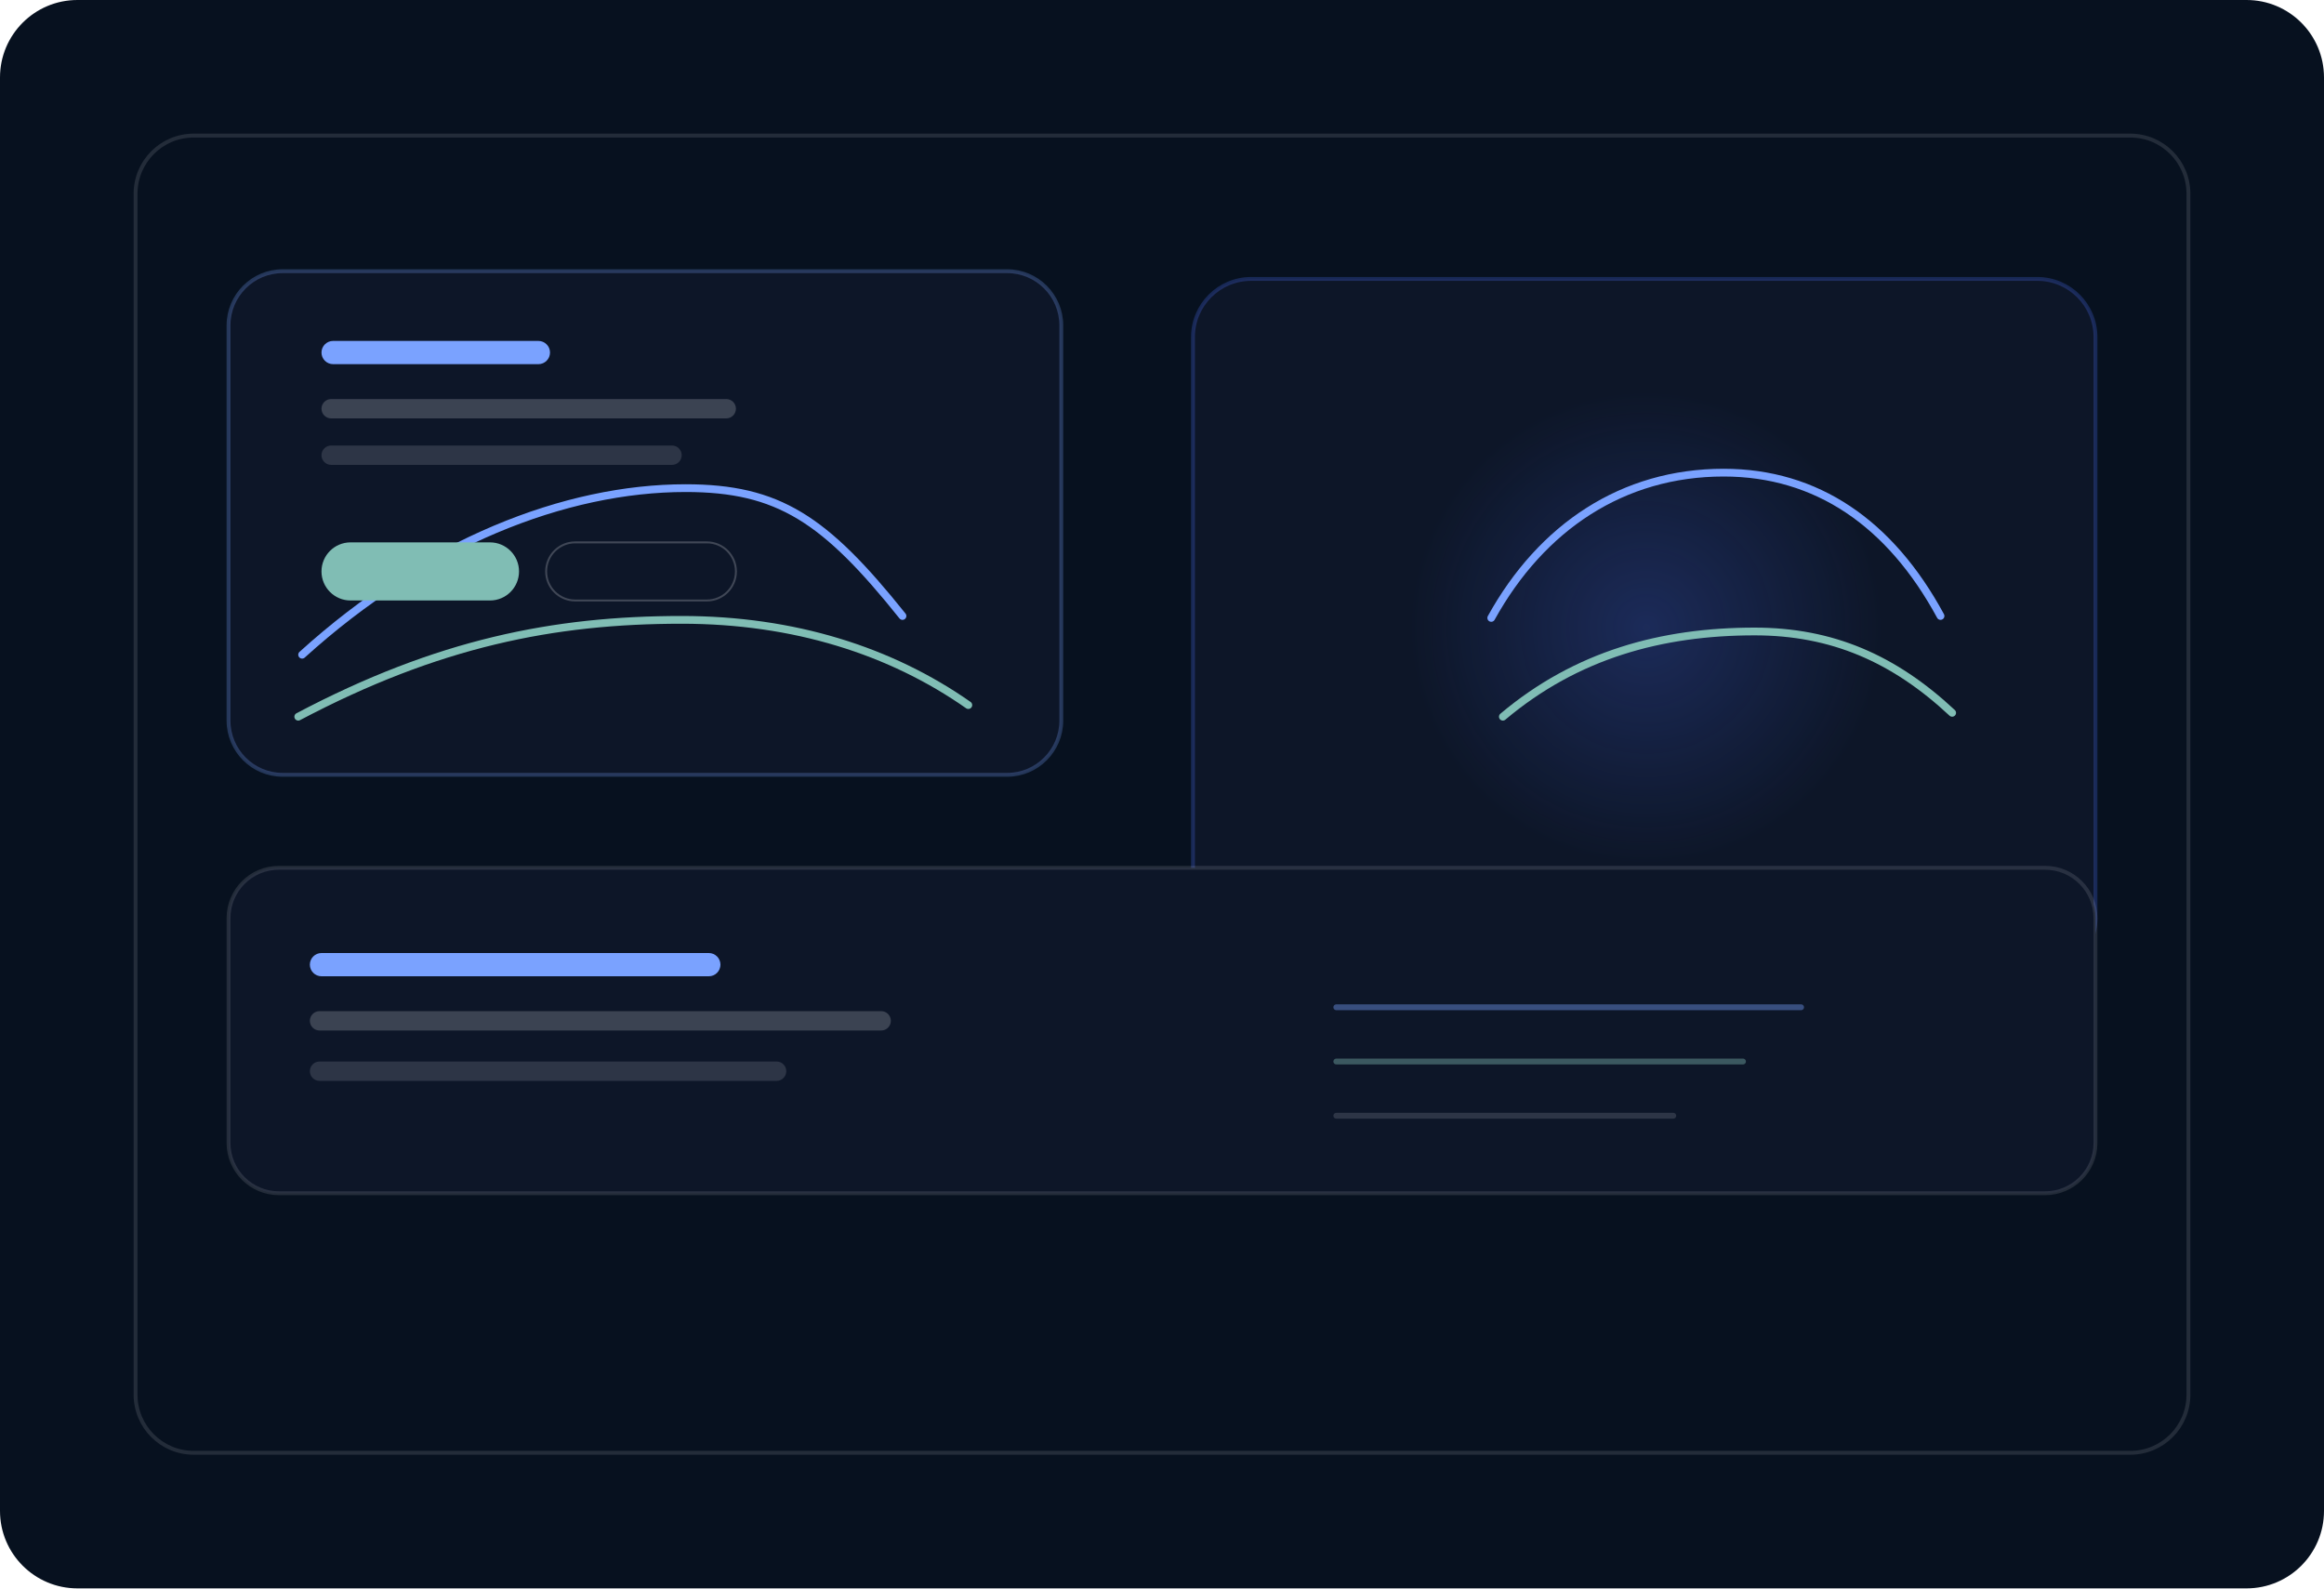
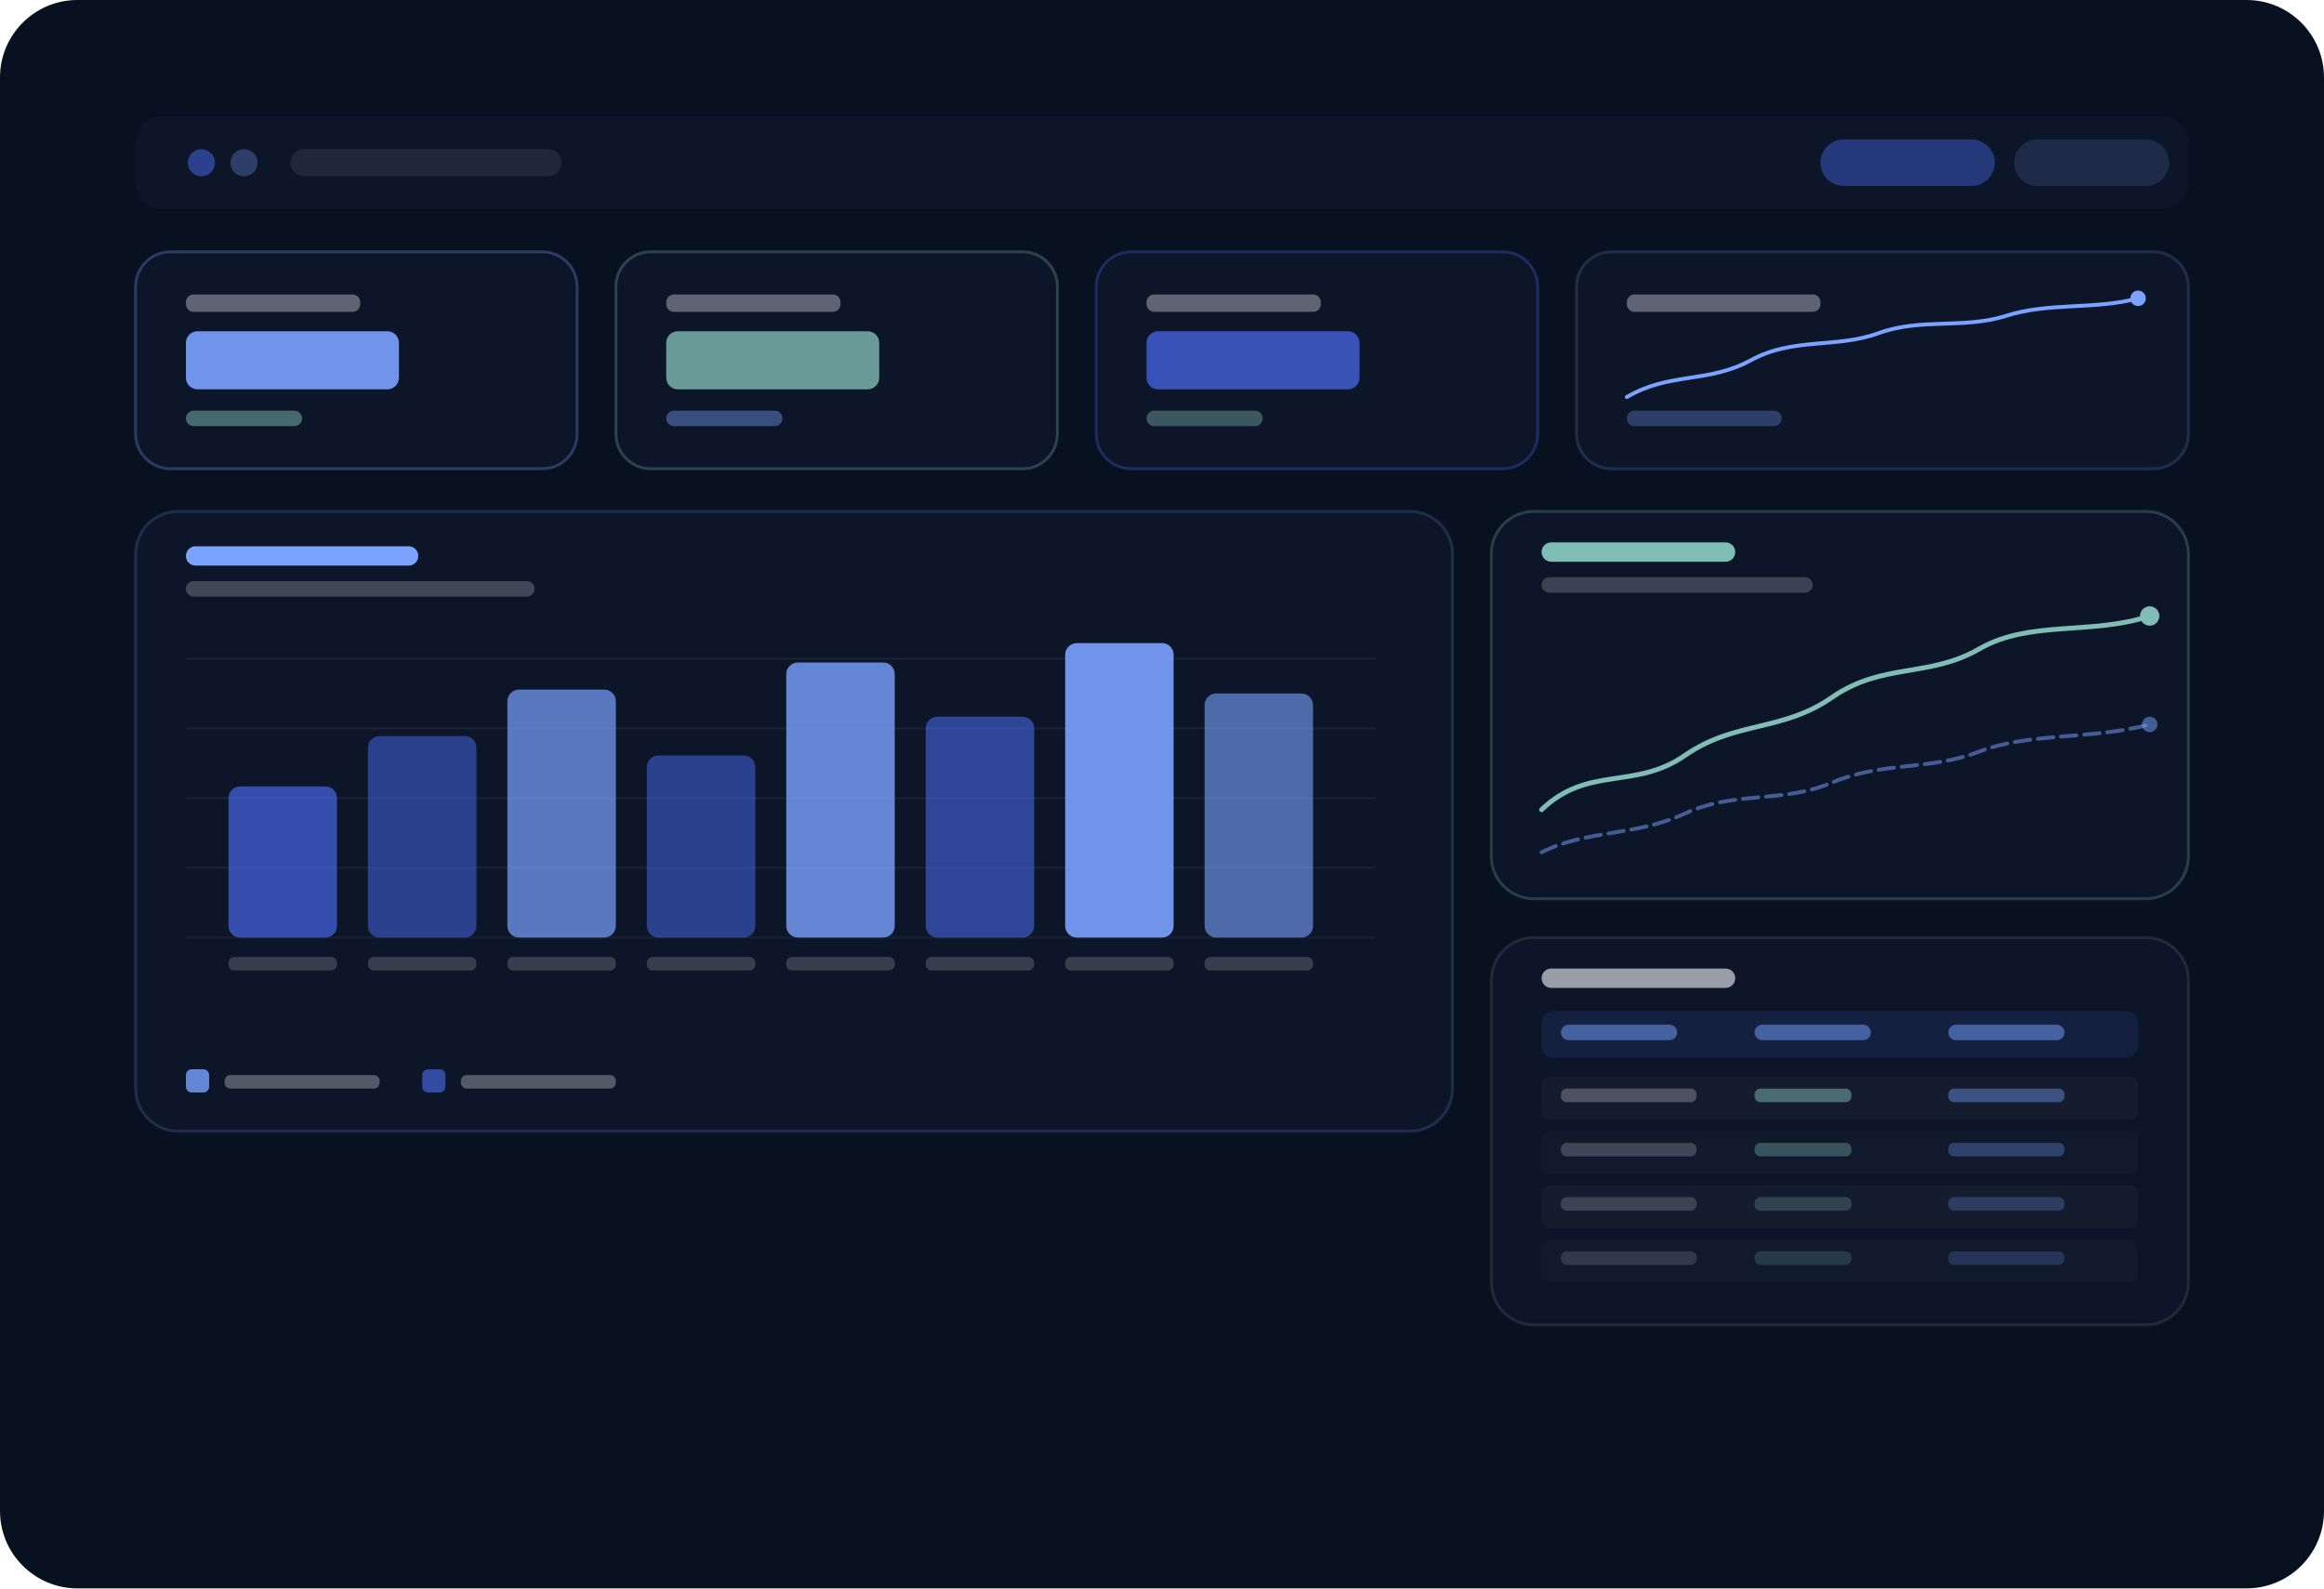
<svg xmlns="http://www.w3.org/2000/svg" width="1200" height="820" viewBox="0 0 1200 820" fill="none">
  <rect width="1200" height="820" rx="40" fill="#07111F" />
-   <rect x="70" y="70" width="1060" height="680" rx="30" stroke="#F5F7FB" stroke-opacity="0.12" stroke-width="2" />
-   <rect x="118" y="140" width="430" height="260" rx="28" fill="#0D1628" stroke="#7AA2FF" stroke-opacity="0.26" stroke-width="2" />
-   <path d="M156 338C220 280 292 252 354 252C402 252 426 268 466 318" stroke="#7AA2FF" stroke-width="4" stroke-linecap="round" />
-   <path d="M154 370C226 332 286 320 352 320C410 320 460 336 500 364" stroke="#80BDB4" stroke-width="4" stroke-linecap="round" />
-   <rect x="166" y="176" width="118" height="12" rx="6" fill="#7AA2FF" />
-   <rect x="166" y="206" width="214" height="10" rx="5" fill="#F5F7FB" fill-opacity="0.2" />
-   <rect x="166" y="230" width="186" height="10" rx="5" fill="#F5F7FB" fill-opacity="0.14" />
-   <rect x="166" y="280" width="102" height="30" rx="15" fill="#80BDB4" />
-   <rect x="282" y="280" width="98" height="30" rx="15" stroke="#F5F7FB" stroke-opacity="0.22" />
-   <rect x="616" y="144" width="466" height="360" rx="30" fill="#0D1628" stroke="#4A6CF4" stroke-opacity="0.26" stroke-width="2" />
-   <circle cx="850" cy="324" r="122" fill="url(#paint0_radial)" />
-   <path d="M770 319C796 272 838 244 890 244C938 244 976 270 1002 318" stroke="#7AA2FF" stroke-width="4" stroke-linecap="round" />
-   <path d="M776 370C814 338 858 326 906 326C946 326 978 340 1008 368" stroke="#80BDB4" stroke-width="4" stroke-linecap="round" />
-   <rect x="118" y="448" width="964" height="168" rx="26" fill="#0D1628" stroke="#F5F7FB" stroke-opacity="0.12" stroke-width="2" />
-   <rect x="160" y="492" width="212" height="12" rx="6" fill="#7AA2FF" />
-   <rect x="160" y="522" width="300" height="10" rx="5" fill="#F5F7FB" fill-opacity="0.2" />
-   <rect x="160" y="548" width="246" height="10" rx="5" fill="#F5F7FB" fill-opacity="0.14" />
-   <path d="M690 520H930" stroke="#7AA2FF" stroke-opacity="0.4" stroke-width="3" stroke-linecap="round" />
-   <path d="M690 548H900" stroke="#80BDB4" stroke-opacity="0.4" stroke-width="3" stroke-linecap="round" />
-   <path d="M690 576H864" stroke="#F5F7FB" stroke-opacity="0.14" stroke-width="3" stroke-linecap="round" />
-   <defs>
-     <radialGradient id="paint0_radial" cx="0" cy="0" r="1" gradientUnits="userSpaceOnUse" gradientTransform="translate(850 324) rotate(90) scale(122)">
-       <stop stop-color="#4A6CF4" stop-opacity="0.24" />
-       <stop offset="1" stop-color="#4A6CF4" stop-opacity="0" />
-     </radialGradient>
-   </defs>
+   <rect x="70" y="60" width="1060" height="48" rx="14" fill="#0D1628" />
+   <circle cx="104" cy="84" r="7" fill="#4A6CF4" fill-opacity="0.5" />
+   <circle cx="126" cy="84" r="7" fill="#7AA2FF" fill-opacity="0.3" />
+   <rect x="150" y="77" width="140" height="14" rx="7" fill="#F5F7FB" fill-opacity="0.08" />
+   <rect x="940" y="72" width="90" height="24" rx="12" fill="#4A6CF4" fill-opacity="0.4" />
+   <rect x="1040" y="72" width="80" height="24" rx="12" fill="#7AA2FF" fill-opacity="0.15" />
+   <rect x="70" y="130" width="228" height="112" rx="18" fill="#0D1628" stroke="#7AA2FF" stroke-opacity="0.28" stroke-width="1.5" />
+   <rect x="96" y="152" width="90" height="9" rx="4" fill="#F5F7FB" fill-opacity="0.35" />
+   <rect x="96" y="171" width="110" height="30" rx="6" fill="#7AA2FF" fill-opacity="0.9" />
+   <rect x="96" y="212" width="60" height="8" rx="4" fill="#80BDB4" fill-opacity="0.5" />
+   <rect x="318" y="130" width="228" height="112" rx="18" fill="#0D1628" stroke="#80BDB4" stroke-opacity="0.28" stroke-width="1.5" />
+   <rect x="344" y="152" width="90" height="9" rx="4" fill="#F5F7FB" fill-opacity="0.35" />
+   <rect x="344" y="171" width="110" height="30" rx="6" fill="#80BDB4" fill-opacity="0.8" />
+   <rect x="344" y="212" width="60" height="8" rx="4" fill="#7AA2FF" fill-opacity="0.4" />
+   <rect x="566" y="130" width="228" height="112" rx="18" fill="#0D1628" stroke="#4A6CF4" stroke-opacity="0.28" stroke-width="1.5" />
+   <rect x="592" y="152" width="90" height="9" rx="4" fill="#F5F7FB" fill-opacity="0.35" />
+   <rect x="592" y="171" width="110" height="30" rx="6" fill="#4A6CF4" fill-opacity="0.7" />
+   <rect x="592" y="212" width="60" height="8" rx="4" fill="#80BDB4" fill-opacity="0.4" />
+   <rect x="814" y="130" width="316" height="112" rx="18" fill="#0D1628" stroke="#7AA2FF" stroke-opacity="0.18" stroke-width="1.5" />
+   <rect x="840" y="152" width="100" height="9" rx="4" fill="#F5F7FB" fill-opacity="0.35" />
+   <path d="M840 205 C862 192 882 198 904 186 C926 174 948 180 970 172 C992 164 1014 170 1036 163 C1058 156 1082 160 1104 154" stroke="#7AA2FF" stroke-width="2" stroke-linecap="round" fill="none" />
+   <circle cx="1104" cy="154" r="4" fill="#7AA2FF" />
+   <rect x="840" y="212" width="80" height="8" rx="4" fill="#7AA2FF" fill-opacity="0.3" />
+   <rect x="70" y="264" width="680" height="320" rx="22" fill="#0D1628" stroke="#7AA2FF" stroke-opacity="0.18" stroke-width="1.5" />
+   <rect x="96" y="282" width="120" height="10" rx="5" fill="#7AA2FF" />
+   <rect x="96" y="300" width="180" height="8" rx="4" fill="#F5F7FB" fill-opacity="0.22" />
+   <line x1="96" y1="340" x2="710" y2="340" stroke="#F5F7FB" stroke-opacity="0.06" stroke-width="1" />
+   <line x1="96" y1="376" x2="710" y2="376" stroke="#F5F7FB" stroke-opacity="0.06" stroke-width="1" />
+   <line x1="96" y1="412" x2="710" y2="412" stroke="#F5F7FB" stroke-opacity="0.06" stroke-width="1" />
+   <line x1="96" y1="448" x2="710" y2="448" stroke="#F5F7FB" stroke-opacity="0.06" stroke-width="1" />
+   <line x1="96" y1="484" x2="710" y2="484" stroke="#F5F7FB" stroke-opacity="0.06" stroke-width="1" />
+   <rect x="118" y="406" width="56" height="78" rx="6" fill="#4A6CF4" fill-opacity="0.65" />
+   <rect x="190" y="380" width="56" height="104" rx="6" fill="#4A6CF4" fill-opacity="0.5" />
+   <rect x="262" y="356" width="56" height="128" rx="6" fill="#7AA2FF" fill-opacity="0.7" />
+   <rect x="334" y="390" width="56" height="94" rx="6" fill="#4A6CF4" fill-opacity="0.5" />
+   <rect x="406" y="342" width="56" height="142" rx="6" fill="#7AA2FF" fill-opacity="0.8" />
+   <rect x="478" y="370" width="56" height="114" rx="6" fill="#4A6CF4" fill-opacity="0.55" />
+   <rect x="550" y="332" width="56" height="152" rx="6" fill="#7AA2FF" fill-opacity="0.9" />
+   <rect x="622" y="358" width="56" height="126" rx="6" fill="#7AA2FF" fill-opacity="0.6" />
+   <rect x="118" y="494" width="56" height="7" rx="3" fill="#F5F7FB" fill-opacity="0.18" />
+   <rect x="190" y="494" width="56" height="7" rx="3" fill="#F5F7FB" fill-opacity="0.18" />
+   <rect x="262" y="494" width="56" height="7" rx="3" fill="#F5F7FB" fill-opacity="0.18" />
+   <rect x="334" y="494" width="56" height="7" rx="3" fill="#F5F7FB" fill-opacity="0.18" />
+   <rect x="406" y="494" width="56" height="7" rx="3" fill="#F5F7FB" fill-opacity="0.18" />
+   <rect x="478" y="494" width="56" height="7" rx="3" fill="#F5F7FB" fill-opacity="0.18" />
+   <rect x="550" y="494" width="56" height="7" rx="3" fill="#F5F7FB" fill-opacity="0.18" />
+   <rect x="622" y="494" width="56" height="7" rx="3" fill="#F5F7FB" fill-opacity="0.18" />
+   <rect x="96" y="552" width="12" height="12" rx="3" fill="#7AA2FF" fill-opacity="0.8" />
+   <rect x="116" y="555" width="80" height="7" rx="3" fill="#F5F7FB" fill-opacity="0.3" />
+   <rect x="218" y="552" width="12" height="12" rx="3" fill="#4A6CF4" fill-opacity="0.6" />
+   <rect x="238" y="555" width="80" height="7" rx="3" fill="#F5F7FB" fill-opacity="0.3" />
+   <rect x="770" y="264" width="360" height="200" rx="22" fill="#0D1628" stroke="#80BDB4" stroke-opacity="0.25" stroke-width="1.5" />
+   <rect x="796" y="280" width="100" height="10" rx="5" fill="#80BDB4" />
+   <rect x="796" y="298" width="140" height="8" rx="4" fill="#F5F7FB" fill-opacity="0.2" />
+   <path d="M796 418 C820 395 844 408 870 390 C896 372 920 378 946 360 C972 342 996 350 1022 335 C1048 320 1080 328 1110 318" stroke="#80BDB4" stroke-width="2.5" stroke-linecap="round" fill="none" />
+   <path d="M796 440 C820 428 844 432 870 420 C896 408 920 415 946 404 C972 393 996 398 1022 388 C1048 378 1080 382 1110 374" stroke="#7AA2FF" stroke-width="2" stroke-linecap="round" fill="none" stroke-dasharray="8 4" stroke-opacity="0.5" />
+   <circle cx="1110" cy="318" r="5" fill="#80BDB4" />
+   <circle cx="1110" cy="374" r="4" fill="#7AA2FF" fill-opacity="0.5" />
+   <rect x="770" y="484" width="360" height="200" rx="22" fill="#0D1628" stroke="#F5F7FB" stroke-opacity="0.1" stroke-width="1.5" />
+   <rect x="796" y="500" width="100" height="10" rx="5" fill="#F5F7FB" fill-opacity="0.6" />
+   <rect x="796" y="522" width="308" height="24" rx="6" fill="#4A6CF4" fill-opacity="0.12" />
+   <rect x="806" y="529" width="60" height="8" rx="4" fill="#7AA2FF" fill-opacity="0.5" />
+   <rect x="906" y="529" width="60" height="8" rx="4" fill="#7AA2FF" fill-opacity="0.5" />
+   <rect x="1006" y="529" width="60" height="8" rx="4" fill="#7AA2FF" fill-opacity="0.5" />
+   <rect x="796" y="556" width="308" height="22" rx="4" fill="#F5F7FB" fill-opacity="0.03" />
+   <rect x="806" y="562" width="70" height="7" rx="3" fill="#F5F7FB" fill-opacity="0.25" />
+   <rect x="906" y="562" width="50" height="7" rx="3" fill="#80BDB4" fill-opacity="0.5" />
+   <rect x="1006" y="562" width="60" height="7" rx="3" fill="#7AA2FF" fill-opacity="0.4" />
+   <rect x="796" y="584" width="308" height="22" rx="4" fill="#F5F7FB" fill-opacity="0.02" />
+   <rect x="806" y="590" width="70" height="7" rx="3" fill="#F5F7FB" fill-opacity="0.2" />
+   <rect x="906" y="590" width="50" height="7" rx="3" fill="#80BDB4" fill-opacity="0.35" />
+   <rect x="1006" y="590" width="60" height="7" rx="3" fill="#7AA2FF" fill-opacity="0.3" />
+   <rect x="796" y="612" width="308" height="22" rx="4" fill="#F5F7FB" fill-opacity="0.03" />
+   <rect x="806" y="618" width="70" height="7" rx="3" fill="#F5F7FB" fill-opacity="0.18" />
+   <rect x="906" y="618" width="50" height="7" rx="3" fill="#80BDB4" fill-opacity="0.25" />
+   <rect x="1006" y="618" width="60" height="7" rx="3" fill="#7AA2FF" fill-opacity="0.25" />
+   <rect x="796" y="640" width="308" height="22" rx="4" fill="#F5F7FB" fill-opacity="0.02" />
+   <rect x="806" y="646" width="70" height="7" rx="3" fill="#F5F7FB" fill-opacity="0.14" />
+   <rect x="906" y="646" width="50" height="7" rx="3" fill="#80BDB4" fill-opacity="0.2" />
+   <rect x="1006" y="646" width="60" height="7" rx="3" fill="#7AA2FF" fill-opacity="0.2" />
+   <defs />
</svg>
